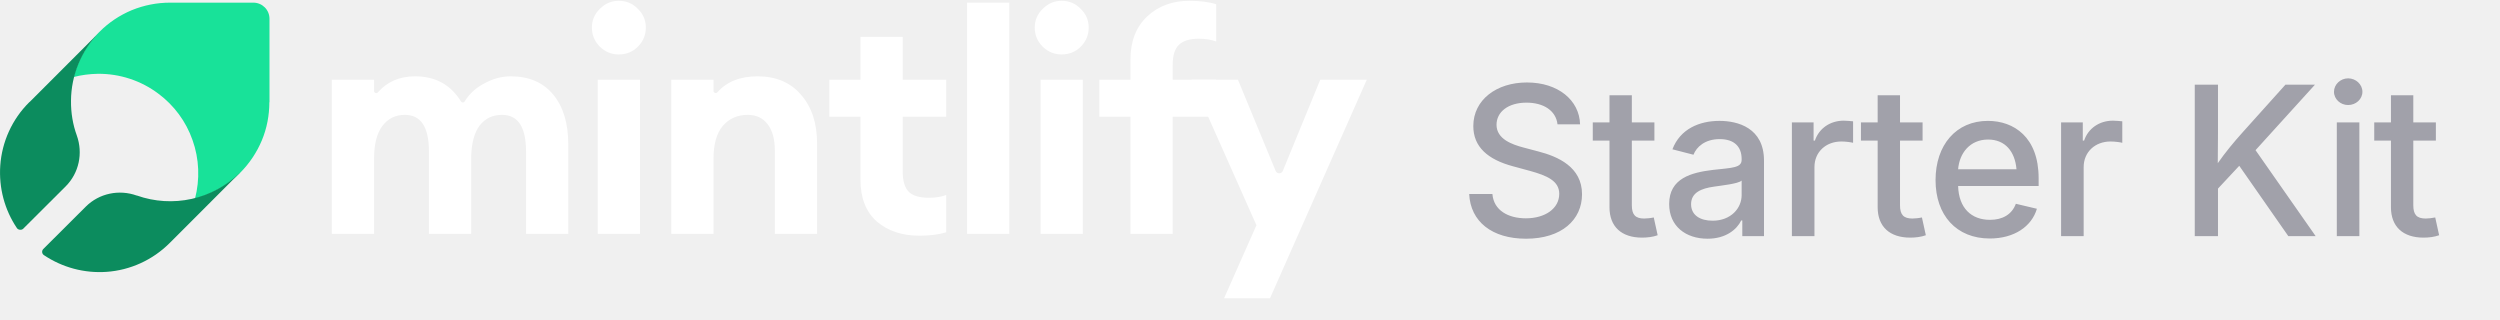
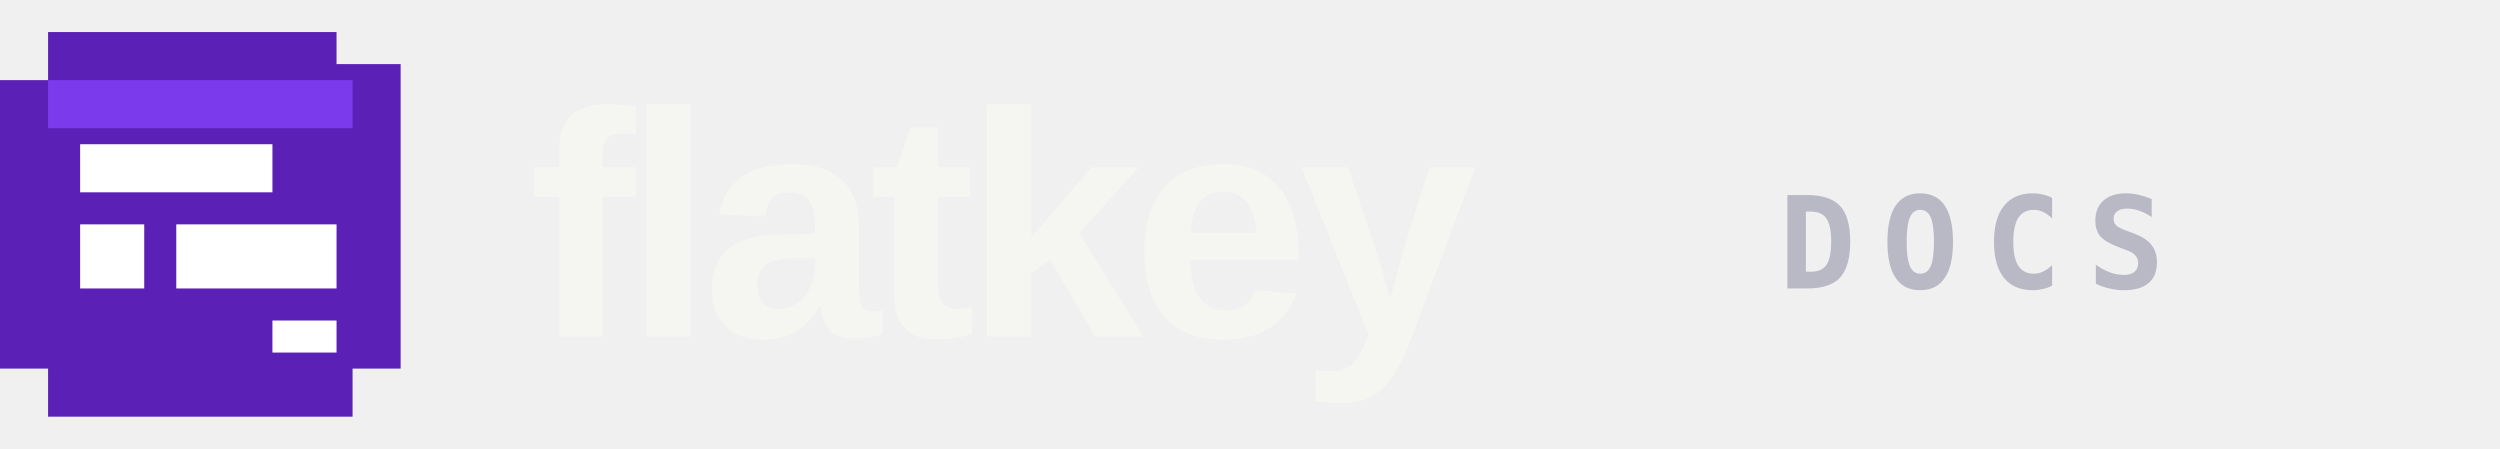
- <svg xmlns="http://www.w3.org/2000/svg" width="180" height="23" viewBox="0 0 180 23" fill="none">
-   <path d="M91.44 21.476H88.133L90.464 16.216L85.802 5.74H89.132L91.847 12.307C91.943 12.536 92.268 12.536 92.362 12.306L95.058 5.74H98.409L91.44 21.476Z" fill="white" />
-   <path d="M81.393 16.837V8.403H79.152V5.74H81.393V4.297C81.393 2.98 81.792 1.944 82.592 1.19C83.391 0.435 84.404 0.058 85.633 0.058C86.387 0.058 87.031 0.139 87.564 0.302V2.988C87.208 2.854 86.794 2.788 86.32 2.788C85.655 2.788 85.174 2.936 84.878 3.232C84.582 3.513 84.434 3.994 84.434 4.674V5.74H87.564V8.403H84.434V16.837H81.393Z" fill="white" />
-   <path d="M76.433 3.92C75.915 3.92 75.463 3.735 75.079 3.365C74.694 2.98 74.502 2.521 74.502 1.989C74.502 1.456 74.694 1.005 75.079 0.635C75.463 0.25 75.915 0.058 76.433 0.058C76.98 0.058 77.438 0.25 77.809 0.635C78.193 1.005 78.386 1.456 78.386 1.989C78.386 2.521 78.193 2.98 77.809 3.365C77.438 3.735 76.98 3.92 76.433 3.92ZM74.924 16.837V5.74H77.964V16.837H74.924Z" fill="white" />
-   <path d="M69.628 16.837V0.191H72.669V16.837H69.628Z" fill="white" />
-   <path d="M66.194 16.97C64.951 16.97 63.93 16.63 63.131 15.949C62.347 15.254 61.955 14.255 61.955 12.953V8.403H59.713V5.74H61.955V2.655H64.995V5.74H68.125V8.403H64.995V12.354C64.995 13.034 65.143 13.523 65.439 13.819C65.735 14.1 66.216 14.24 66.882 14.24C67.355 14.24 67.769 14.174 68.125 14.04V16.726C67.592 16.889 66.948 16.97 66.194 16.97Z" fill="white" />
-   <path d="M48.332 16.837V5.74H51.373V6.551C51.373 6.688 51.559 6.748 51.65 6.646C52.328 5.879 53.293 5.495 54.546 5.495C55.878 5.495 56.921 5.939 57.676 6.827C58.445 7.7 58.83 8.869 58.83 10.334V16.837H55.789V10.844C55.789 10.03 55.619 9.402 55.279 8.958C54.939 8.499 54.458 8.27 53.836 8.27C53.096 8.27 52.497 8.536 52.038 9.069C51.594 9.601 51.373 10.386 51.373 11.421V16.837H48.332Z" fill="white" />
-   <path d="M44.547 3.92C44.029 3.92 43.578 3.735 43.193 3.365C42.809 2.98 42.616 2.521 42.616 1.989C42.616 1.456 42.809 1.005 43.193 0.635C43.578 0.25 44.029 0.058 44.547 0.058C45.095 0.058 45.553 0.25 45.923 0.635C46.308 1.005 46.5 1.456 46.5 1.989C46.5 2.521 46.308 2.98 45.923 3.365C45.553 3.735 45.095 3.92 44.547 3.92ZM43.038 16.837V5.74H46.079V16.837H43.038Z" fill="white" />
-   <path d="M37.875 16.837V10.911C37.875 9.15 37.298 8.27 36.144 8.27C35.478 8.27 34.945 8.521 34.546 9.024C34.161 9.527 33.954 10.275 33.924 11.266V16.837H30.884V10.911C30.884 9.15 30.306 8.27 29.152 8.27C28.472 8.27 27.932 8.536 27.532 9.069C27.133 9.601 26.933 10.386 26.933 11.421V16.837H23.892V5.74H26.933V6.559C26.933 6.695 27.116 6.755 27.206 6.652C27.878 5.881 28.771 5.495 29.885 5.495C31.349 5.495 32.452 6.1 33.193 7.309C33.252 7.404 33.395 7.403 33.454 7.307C33.774 6.78 34.219 6.361 34.79 6.05C35.441 5.68 36.099 5.495 36.765 5.495C38.082 5.495 39.103 5.932 39.828 6.805C40.553 7.678 40.916 8.876 40.916 10.4V16.837H37.875Z" fill="white" />
-   <path d="M19.403 7.362V1.35C19.403 0.705 18.879 0.191 18.244 0.191H12.235C11.291 0.191 10.357 0.378 9.487 0.733C8.618 1.098 7.824 1.621 7.16 2.295L7.114 2.341C6.235 3.23 5.609 4.333 5.291 5.548C5.861 5.399 6.45 5.324 7.039 5.314C8.609 5.296 10.151 5.801 11.403 6.745C12.534 7.586 13.394 8.746 13.861 10.083C14.347 11.438 14.403 12.916 14.039 14.309C15.244 13.991 16.356 13.364 17.244 12.486L17.291 12.439C17.954 11.775 18.487 10.98 18.851 10.111C19.216 9.241 19.393 8.306 19.393 7.362H19.403Z" fill="#18E299" />
-   <path d="M5.112 7.26C5.121 5.416 5.857 3.646 7.151 2.324L2.151 7.326C2.133 7.344 2.114 7.354 2.095 7.372C0.876 8.583 0.14 10.204 0.019 11.918C-0.092 13.52 0.327 15.103 1.22 16.426C1.306 16.552 1.537 16.593 1.667 16.472L4.73 13.417C5.689 12.458 5.987 11.033 5.531 9.757C5.242 8.965 5.103 8.117 5.112 7.26Z" fill="#0C8C5E" />
-   <path d="M17.262 12.44C16.303 13.38 15.102 14.032 13.799 14.321C12.486 14.61 11.127 14.526 9.861 14.079C9.861 14.079 9.851 14.079 9.842 14.079C8.567 13.622 7.142 13.921 6.183 14.871L3.12 17.926C2.99 18.056 3.009 18.27 3.167 18.373C4.489 19.258 6.072 19.686 7.673 19.574C9.386 19.453 10.997 18.717 12.216 17.497L12.263 17.451L17.262 12.449V12.44Z" fill="#0C8C5E" />
-   <text x="105" y="17" font-family="Inter, ui-sans-serif, system-ui, -apple-system, sans-serif" font-size="15" font-weight="500" fill="#A1A1AA" letter-spacing="-0.01em">Starter Kit</text>
+ <svg xmlns="http://www.w3.org/2000/svg" width="156" height="28" viewBox="0 0 156 28" fill="none" role="img" aria-labelledby="title">
+   <path d="M0 5H3V2H21V4H25V23H22V26H3V23H0V5Z" fill="#5B21B6" />
+   <path d="M3 5H22V8H3V5Z" fill="#7C3AED" />
+   <path d="M5 9H17V12H5V9ZM5 14H9V18H5V14ZM11 14H21V18H11V14ZM17 20H21V22H17V20Z" fill="white" />
+   <text x="33" y="21" fill="#F5F5F2" font-family="Public Sans, Arial, sans-serif" font-size="20" font-weight="700" letter-spacing="-0.7">flatkey</text>
+   <text x="111" y="18" fill="#B9B9C5" font-family="JetBrains Mono, Consolas, monospace" font-size="8" font-weight="600" letter-spacing="1.6">DOCS</text>
</svg>
